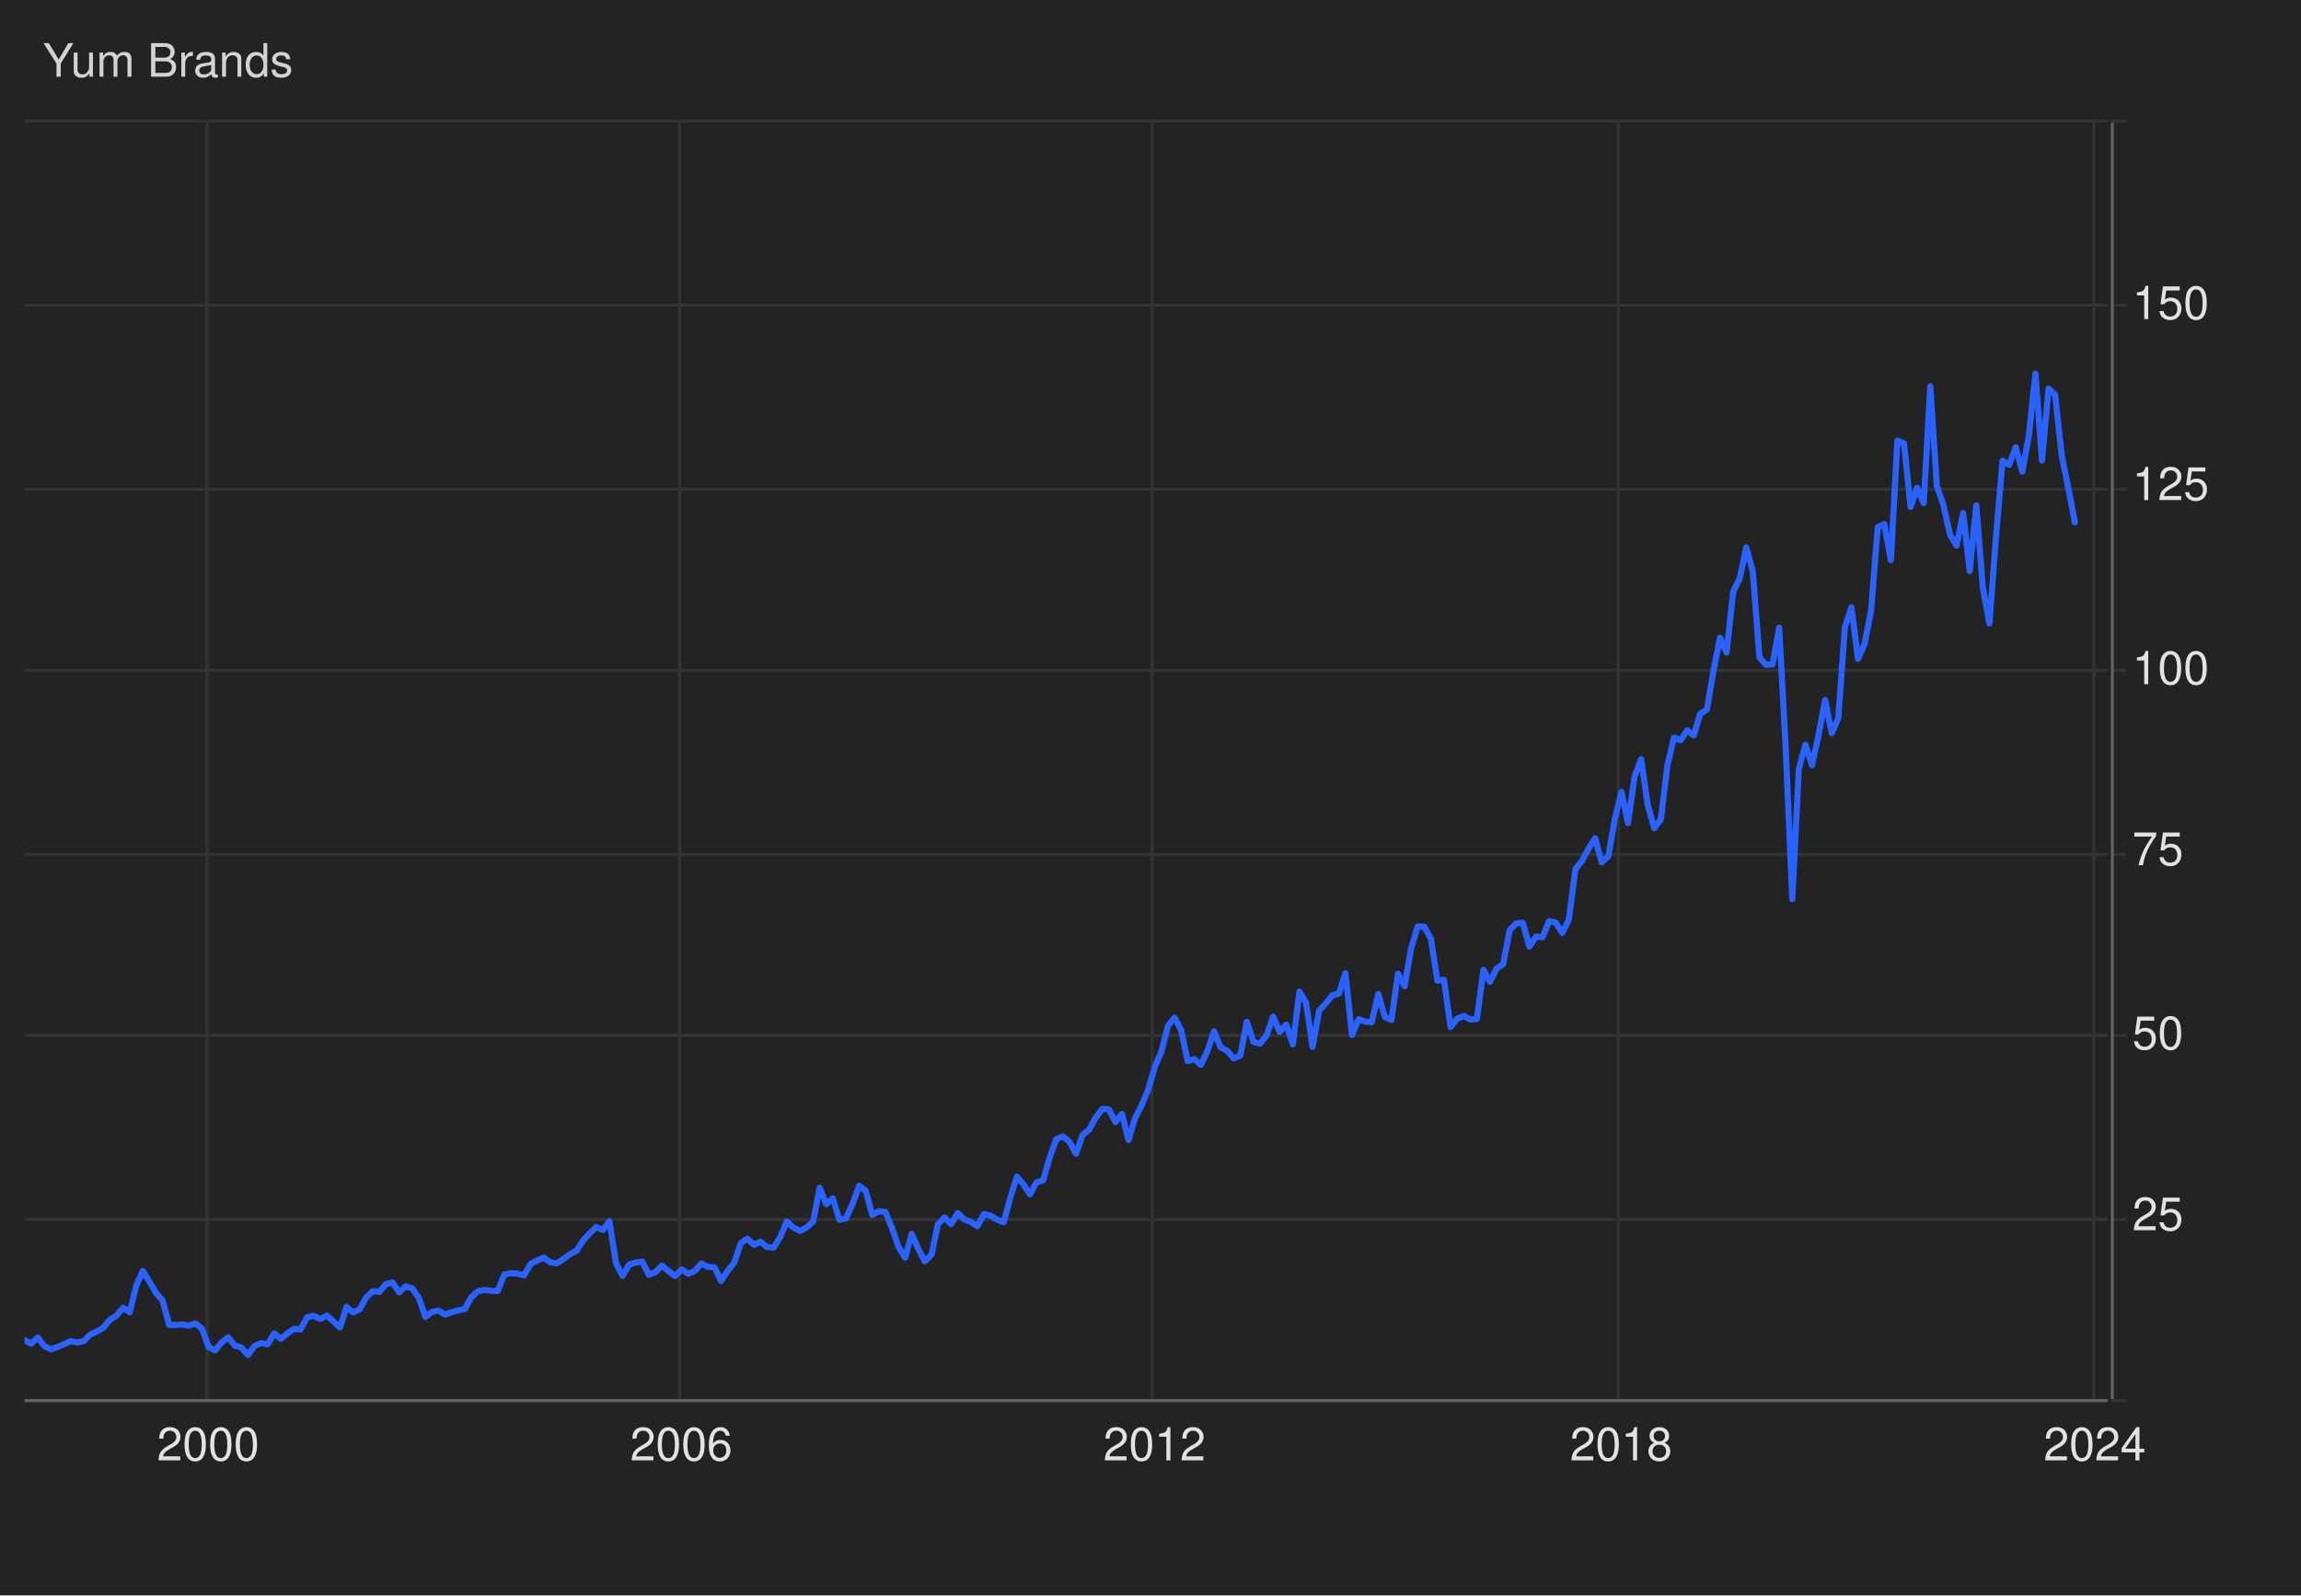
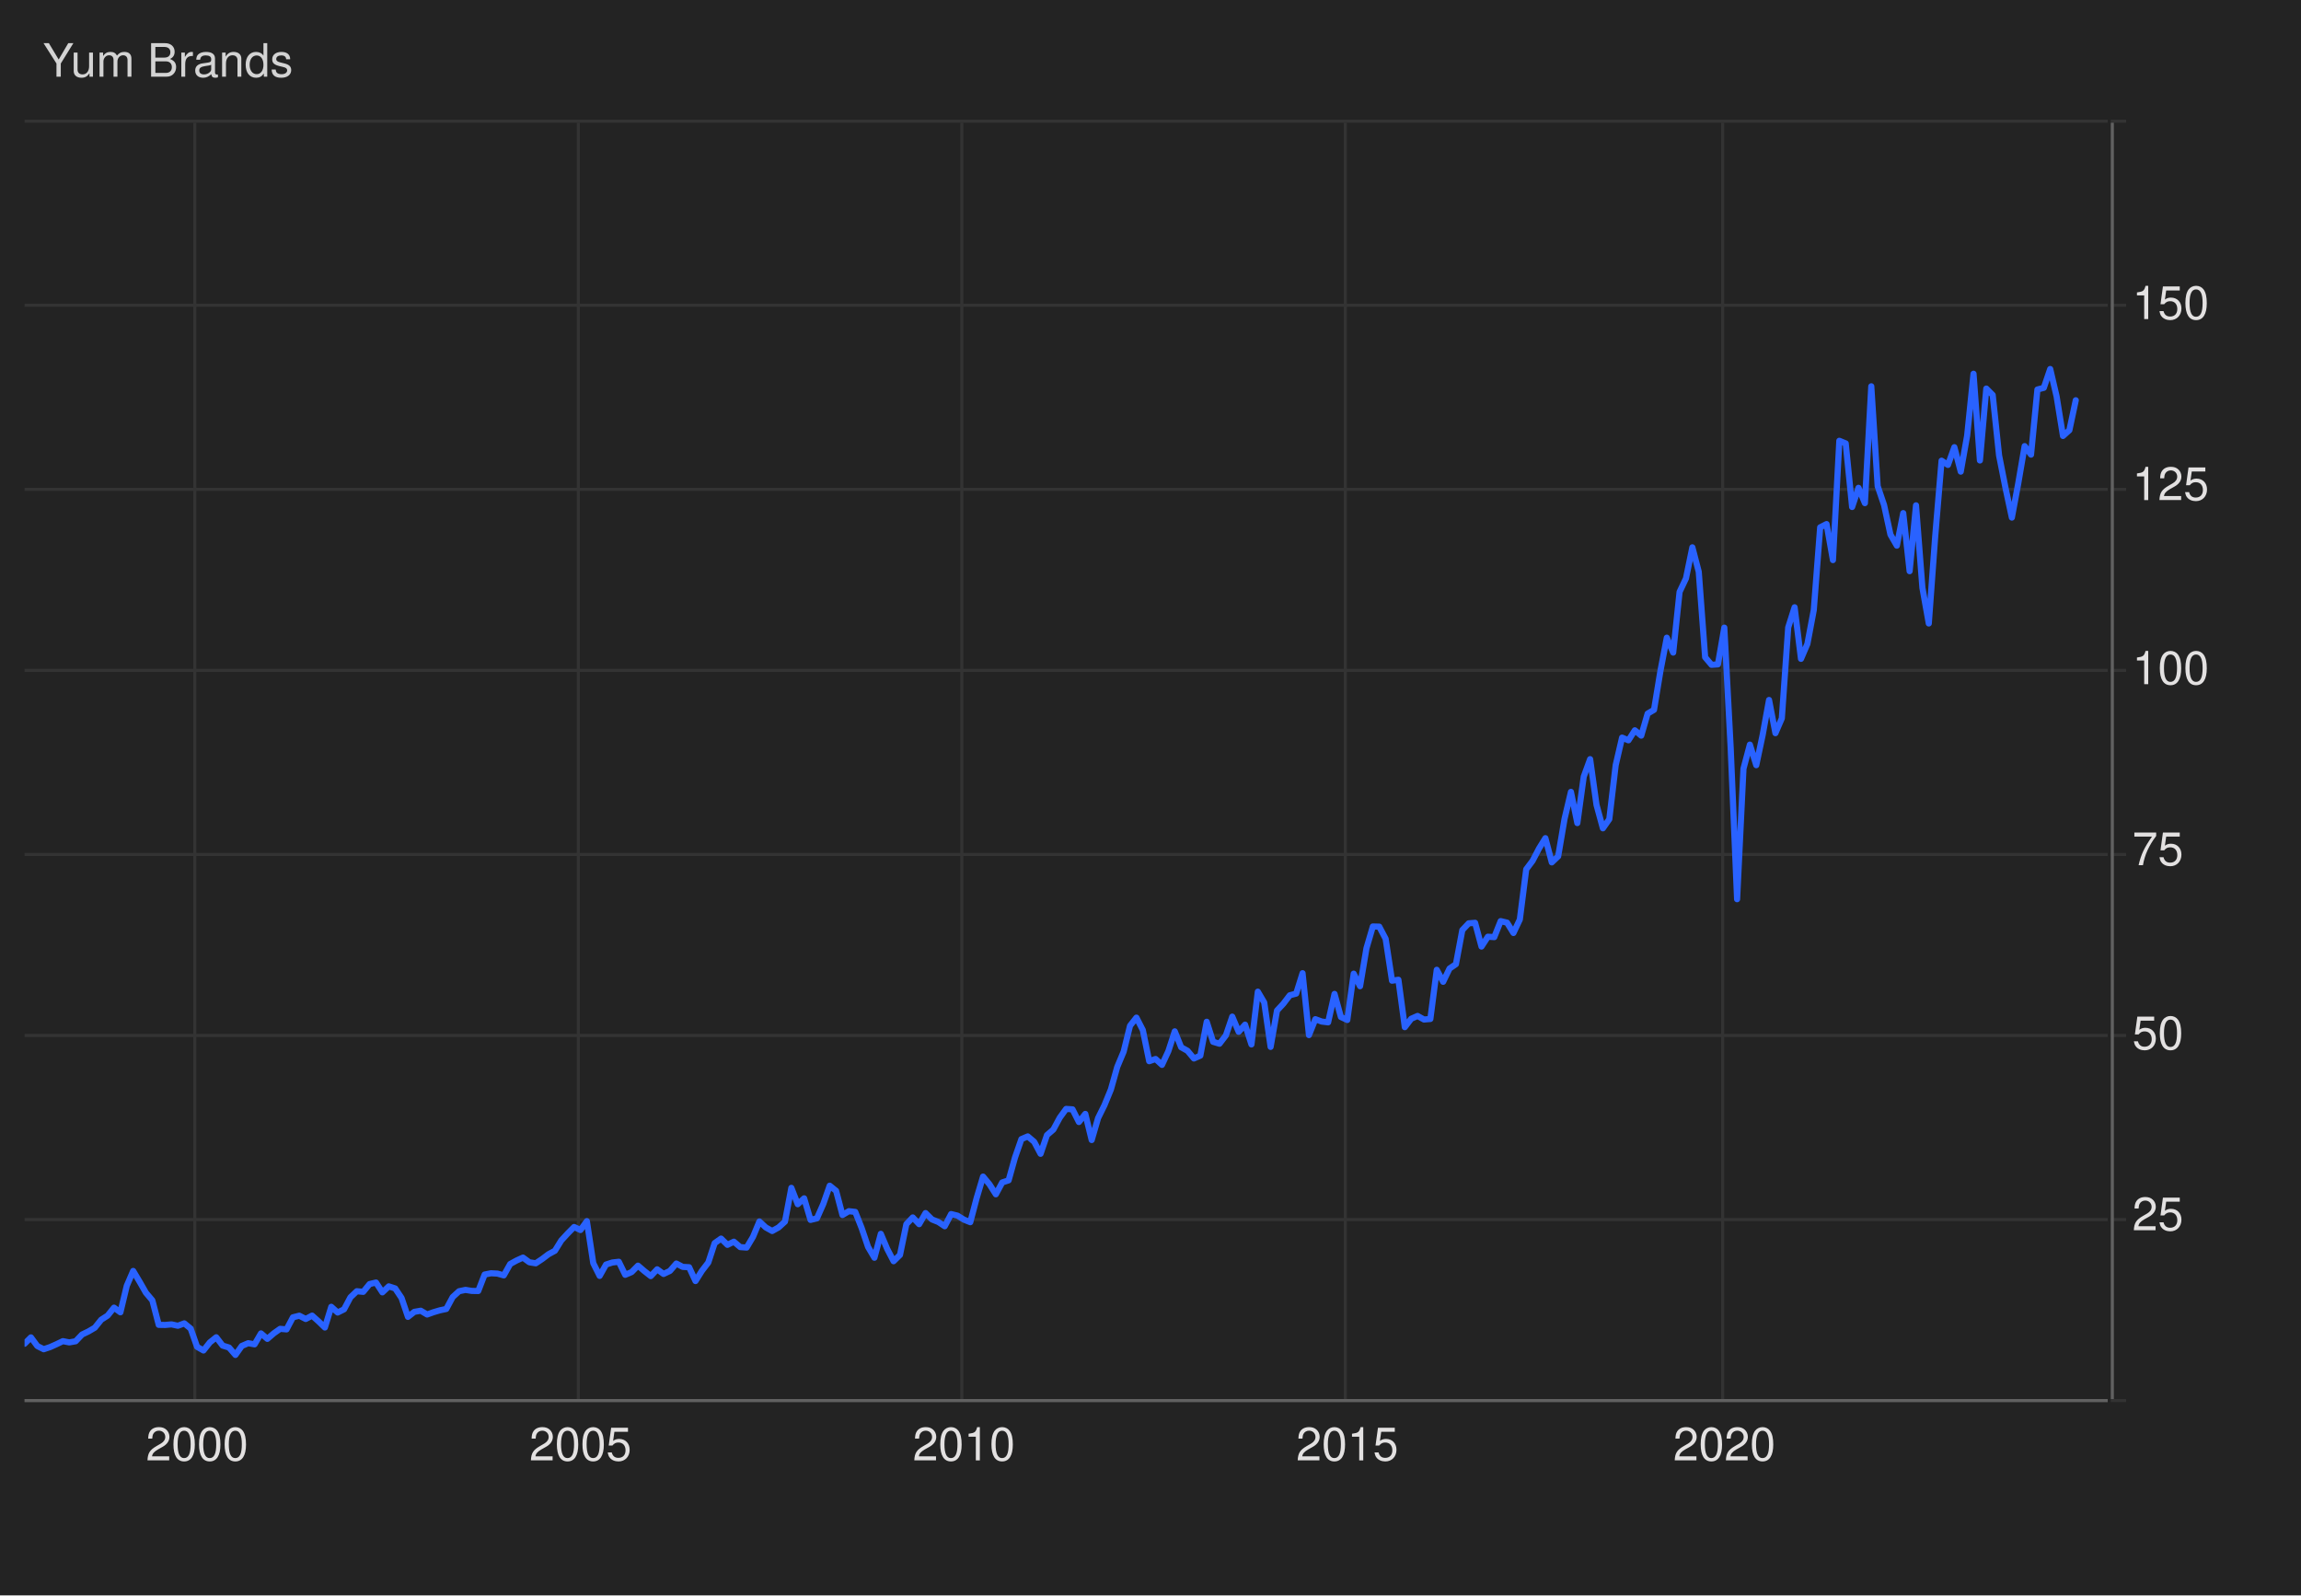
- <svg xmlns="http://www.w3.org/2000/svg" version="1.1" class="highcharts-root" style="font-family: &quot;Helvetica Neue&quot;, Helvetica, Arial, sans-serif; font-size: 12px;" width="750" height="520" viewBox="0 0 750 520">
+ <svg xmlns="http://www.w3.org/2000/svg" viewBox="0 0 750 520" height="520" width="750" style="font-family: &quot;Helvetica Neue&quot;, Helvetica, Arial, sans-serif; font-size: 12px;" class="highcharts-root" version="1.1">
  <defs>
-     <linearGradient x1="0" y1="0" x2="500" y2="500" gradientUnits="userSpaceOnUse" id="highcharts-c3jgzjs-2162">
-       <stop offset="0" stop-color="rgb(35, 35, 35)" stop-opacity="1" />
+     <linearGradient id="highcharts-qb6jxqn-1164" gradientUnits="userSpaceOnUse" y2="500" x2="500" y1="0" x1="0">
+       <stop stop-opacity="1" stop-color="rgb(35, 35, 35)" offset="0" />
    </linearGradient>
-     <clipPath id="highcharts-c3jgzjs-2163-">
-       <rect x="0" y="0" width="679" height="416" fill="none" />
+     <clipPath id="highcharts-qb6jxqn-1165-">
+       <rect fill="none" height="416" width="679" y="0" x="0" />
    </clipPath>
-     <clipPath id="highcharts-c3jgzjs-2477-">
-       <rect x="0" y="0" width="679" height="416" fill="none" />
+     <clipPath id="highcharts-qb6jxqn-1488-">
+       <rect fill="none" height="416" width="679" y="0" x="0" />
    </clipPath>
-     <clipPath id="highcharts-c3jgzjs-2796-">
-       <rect x="8" y="40" width="679" height="416" fill="none" />
+     <clipPath id="highcharts-qb6jxqn-1816-">
+       <rect fill="none" height="416" width="679" y="40" x="8" />
    </clipPath>
  </defs>
-   <rect fill="url(#highcharts-c3jgzjs-2162)" class="highcharts-background" x="0" y="0" width="750" height="520" rx="0" ry="0" />
-   <rect fill="none" class="highcharts-plot-background" x="8" y="40" width="679" height="416" />
-   <g class="highcharts-grid highcharts-xaxis-grid" data-z-index="1">
-     <path fill="none" stroke="#333333" stroke-width="1" stroke-dasharray="none" data-z-index="1" class="highcharts-grid-line" d="M 67.5 40 L 67.5 456" opacity="1" />
-     <path fill="none" stroke="#333333" stroke-width="1" stroke-dasharray="none" data-z-index="1" class="highcharts-grid-line" d="M 221.5 40 L 221.5 456" opacity="1" />
-     <path fill="none" stroke="#333333" stroke-width="1" stroke-dasharray="none" data-z-index="1" class="highcharts-grid-line" d="M 375.5 40 L 375.5 456" opacity="1" />
-     <path fill="none" stroke="#333333" stroke-width="1" stroke-dasharray="none" data-z-index="1" class="highcharts-grid-line" d="M 527.5 40 L 527.5 456" opacity="1" />
-     <path fill="none" stroke="#333333" stroke-width="1" stroke-dasharray="none" data-z-index="1" class="highcharts-grid-line" d="M 682.5 40 L 682.5 456" opacity="1" />
+   <rect ry="0" rx="0" height="520" width="750" y="0" x="0" class="highcharts-background" fill="url(#highcharts-qb6jxqn-1164)" />
+   <rect height="416" width="679" y="40" x="8" class="highcharts-plot-background" fill="none" />
+   <g data-z-index="1" class="highcharts-grid highcharts-xaxis-grid">
+     <path opacity="1" d="M 63.5 40 L 63.5 456" class="highcharts-grid-line" data-z-index="1" stroke-dasharray="none" stroke-width="1" stroke="#333333" fill="none" />
+     <path opacity="1" d="M 188.5 40 L 188.5 456" class="highcharts-grid-line" data-z-index="1" stroke-dasharray="none" stroke-width="1" stroke="#333333" fill="none" />
+     <path opacity="1" d="M 313.5 40 L 313.5 456" class="highcharts-grid-line" data-z-index="1" stroke-dasharray="none" stroke-width="1" stroke="#333333" fill="none" />
+     <path opacity="1" d="M 438.5 40 L 438.5 456" class="highcharts-grid-line" data-z-index="1" stroke-dasharray="none" stroke-width="1" stroke="#333333" fill="none" />
+     <path opacity="1" d="M 561.5 40 L 561.5 456" class="highcharts-grid-line" data-z-index="1" stroke-dasharray="none" stroke-width="1" stroke="#333333" fill="none" />
  </g>
-   <g class="highcharts-grid highcharts-yaxis-grid" data-z-index="1">
-     <path fill="none" stroke="#333333" stroke-width="1" stroke-dasharray="none" data-z-index="1" class="highcharts-grid-line" d="M 8 456.5 L 687 456.5" opacity="1" />
-     <path fill="none" stroke="#333333" stroke-width="1" stroke-dasharray="none" data-z-index="1" class="highcharts-grid-line" d="M 8 397.5 L 687 397.5" opacity="1" />
-     <path fill="none" stroke="#333333" stroke-width="1" stroke-dasharray="none" data-z-index="1" class="highcharts-grid-line" d="M 8 337.5 L 687 337.5" opacity="1" />
-     <path fill="none" stroke="#333333" stroke-width="1" stroke-dasharray="none" data-z-index="1" class="highcharts-grid-line" d="M 8 278.5 L 687 278.5" opacity="1" />
-     <path fill="none" stroke="#333333" stroke-width="1" stroke-dasharray="none" data-z-index="1" class="highcharts-grid-line" d="M 8 218.5 L 687 218.5" opacity="1" />
-     <path fill="none" stroke="#333333" stroke-width="1" stroke-dasharray="none" data-z-index="1" class="highcharts-grid-line" d="M 8 159.5 L 687 159.5" opacity="1" />
-     <path fill="none" stroke="#333333" stroke-width="1" stroke-dasharray="none" data-z-index="1" class="highcharts-grid-line" d="M 8 99.5 L 687 99.5" opacity="1" />
-     <path fill="none" stroke="#333333" stroke-width="1" stroke-dasharray="none" data-z-index="1" class="highcharts-grid-line" d="M 8 39.5 L 687 39.5" opacity="1" />
+   <g data-z-index="1" class="highcharts-grid highcharts-yaxis-grid">
+     <path opacity="1" d="M 8 456.5 L 687 456.5" class="highcharts-grid-line" data-z-index="1" stroke-dasharray="none" stroke-width="1" stroke="#333333" fill="none" />
+     <path opacity="1" d="M 8 397.5 L 687 397.5" class="highcharts-grid-line" data-z-index="1" stroke-dasharray="none" stroke-width="1" stroke="#333333" fill="none" />
+     <path opacity="1" d="M 8 337.5 L 687 337.5" class="highcharts-grid-line" data-z-index="1" stroke-dasharray="none" stroke-width="1" stroke="#333333" fill="none" />
+     <path opacity="1" d="M 8 278.5 L 687 278.5" class="highcharts-grid-line" data-z-index="1" stroke-dasharray="none" stroke-width="1" stroke="#333333" fill="none" />
+     <path opacity="1" d="M 8 218.5 L 687 218.5" class="highcharts-grid-line" data-z-index="1" stroke-dasharray="none" stroke-width="1" stroke="#333333" fill="none" />
+     <path opacity="1" d="M 8 159.5 L 687 159.5" class="highcharts-grid-line" data-z-index="1" stroke-dasharray="none" stroke-width="1" stroke="#333333" fill="none" />
+     <path opacity="1" d="M 8 99.5 L 687 99.5" class="highcharts-grid-line" data-z-index="1" stroke-dasharray="none" stroke-width="1" stroke="#333333" fill="none" />
+     <path opacity="1" d="M 8 39.5 L 687 39.5" class="highcharts-grid-line" data-z-index="1" stroke-dasharray="none" stroke-width="1" stroke="#333333" fill="none" />
  </g>
-   <g class="highcharts-grid highcharts-yaxis-grid" data-z-index="1" />
-   <g class="highcharts-grid highcharts-yaxis-grid" data-z-index="1" />
-   <rect fill="none" class="highcharts-plot-border" data-z-index="1" x="8" y="40" width="679" height="416" />
-   <g class="highcharts-axis highcharts-xaxis" data-z-index="2">
-     <path fill="none" class="highcharts-axis-line" stroke="#616161" stroke-width="1" data-z-index="7" d="M 8 456.5 L 687 456.5" />
+   <g data-z-index="1" class="highcharts-grid highcharts-yaxis-grid" />
+   <g data-z-index="1" class="highcharts-grid highcharts-yaxis-grid" />
+   <rect height="416" width="679" y="40" x="8" data-z-index="1" class="highcharts-plot-border" fill="none" />
+   <g data-z-index="2" class="highcharts-axis highcharts-xaxis">
+     <path d="M 8 456.5 L 687 456.5" data-z-index="7" stroke-width="1" stroke="#616161" class="highcharts-axis-line" fill="none" />
  </g>
-   <g class="highcharts-axis highcharts-yaxis" data-z-index="2">
-     <path fill="none" class="highcharts-axis-line" data-z-index="7" d="M 720 40 L 720 456" />
+   <g data-z-index="2" class="highcharts-axis highcharts-yaxis">
+     <path d="M 720 40 L 720 456" data-z-index="7" class="highcharts-axis-line" fill="none" />
  </g>
-   <g class="highcharts-axis highcharts-yaxis" data-z-index="2">
-     <path fill="none" class="highcharts-axis-line" data-z-index="7" d="M 6.5 40 L 6.5 456" />
+   <g data-z-index="2" class="highcharts-axis highcharts-yaxis">
+     <path d="M 6.5 40 L 6.5 456" data-z-index="7" class="highcharts-axis-line" fill="none" />
  </g>
-   <g class="highcharts-series-group" data-z-index="3">
-     <g class="highcharts-series highcharts-series-0 highcharts-line-series" data-z-index="90" opacity="1" transform="translate(8,40) scale(1 1)" clip-path="url(#highcharts-c3jgzjs-2477-)">
-       <path fill="none" d="M 0 396.76 L 2.142 397.986 L 4.284 395.906 L 6.426 398.729 L 8.568 399.769 L 10.71 399.063 L 12.852 398.134 L 14.994 397.131 L 17.136 397.54 L 19.278 397.169 L 21.42 394.977 L 23.562 393.974 L 25.703 392.749 L 27.845 390.149 L 29.987 388.811 L 32.129 386.212 L 34.271 387.734 L 36.413 379.08 L 38.555 374.251 L 40.697 377.743 L 42.839 381.383 L 44.981 383.834 L 47.123 391.82 L 49.265 391.857 L 51.407 391.671 L 53.549 392.117 L 55.691 391.337 L 57.833 393.046 L 59.975 398.989 L 62.117 400.177 L 64.259 397.54 L 66.401 395.869 L 68.543 398.58 L 70.685 399.211 L 72.826 401.626 L 74.968 398.692 L 77.11 397.8 L 79.252 398.171 L 81.394 394.606 L 83.536 396.389 L 85.678 394.594 L 87.82 393.12 L 89.962 393.304 L 92.104 389.364 L 94.246 388.841 L 96.388 389.911 L 98.53 388.811 L 100.672 390.672 L 102.814 392.692 L 104.956 385.935 L 107.098 387.801 L 109.24 386.761 L 111.382 382.839 L 113.524 380.86 L 115.666 381.068 L 117.808 378.524 L 119.95 378.025 L 122.091 381.234 L 124.233 379.273 L 126.375 379.951 L 128.517 383.065 L 130.659 389.221 L 132.801 387.581 L 134.943 387.213 L 137.085 388.449 L 139.227 387.7 L 141.369 387.082 L 143.511 386.642 L 145.653 382.768 L 147.795 380.866 L 149.937 380.426 L 152.079 380.759 L 154.221 380.795 L 156.363 375.422 L 158.505 375.006 L 160.647 375.113 L 162.789 375.696 L 164.931 371.987 L 167.073 370.846 L 169.215 369.895 L 171.356 371.429 L 173.498 371.761 L 175.64 370.371 L 177.782 368.802 L 179.924 367.673 L 182.066 364.297 L 184.208 362.039 L 186.35 359.923 L 188.492 360.91 L 190.634 358.021 L 192.776 371.721 L 194.918 375.866 L 197.06 372.165 L 199.202 371.49 L 201.344 371.259 L 203.486 375.507 L 205.628 374.627 L 207.77 372.524 L 209.912 374.302 L 212.054 375.934 L 214.196 373.721 L 216.338 375.233 L 218.479 374.242 L 220.621 371.832 L 222.763 372.926 L 224.905 373.037 L 227.047 377.541 L 229.189 374.225 L 231.331 371.516 L 233.473 365.183 L 235.615 363.704 L 237.757 365.747 L 239.899 364.713 L 242.041 366.482 L 244.183 366.636 L 246.325 363.132 L 248.467 358.123 L 250.609 360.072 L 252.751 361.234 L 254.893 360.072 L 257.035 358.175 L 259.177 347.167 L 261.319 352.5 L 263.461 350.585 L 265.603 357.61 L 267.744 357.115 L 269.886 352.397 L 272.028 346.466 L 274.17 348.141 L 276.312 356.021 L 278.454 354.773 L 280.596 355.012 L 282.738 360.26 L 284.88 366.413 L 287.022 369.952 L 289.164 362.157 L 291.306 367.08 L 293.448 371.08 L 295.59 369.029 L 297.732 358.995 L 299.874 356.807 L 302.016 359.012 L 304.158 355.388 L 306.3 357.457 L 308.442 358.294 L 310.584 359.679 L 312.726 355.713 L 314.868 356.226 L 317.009 357.525 L 319.151 358.363 L 321.293 350.483 L 323.435 343.492 L 325.577 346.004 L 327.719 349.269 L 329.861 345.406 L 332.003 344.722 L 334.145 337.27 L 336.287 331.287 L 338.429 330.399 L 340.571 332.159 L 342.713 336.073 L 344.855 329.971 L 346.997 328.176 L 349.139 324.313 L 351.281 321.442 L 353.423 321.579 L 355.565 325.715 L 357.707 323.066 L 359.849 331.578 L 361.991 324.433 L 364.132 320.211 L 366.274 315.135 L 368.416 307.75 L 370.558 302.776 L 372.7 294.332 L 374.842 291.683 L 376.984 295.734 L 379.126 305.887 L 381.268 305.169 L 383.41 307.084 L 385.552 302.606 L 387.694 296.161 L 389.836 301.341 L 391.978 302.503 L 394.12 304.998 L 396.262 304.075 L 398.404 293.033 L 400.546 299.563 L 402.688 300.195 L 404.83 297.478 L 406.972 291.358 L 409.114 296.315 L 411.256 293.973 L 413.397 300.418 L 415.539 283.222 L 417.681 286.76 L 419.823 301.221 L 421.965 289.376 L 424.107 287.136 L 426.249 284.401 L 428.391 283.854 L 430.533 277.205 L 432.675 297.375 L 434.817 292.196 L 436.959 292.965 L 439.101 293.222 L 441.243 283.957 L 443.385 291.478 L 445.527 292.452 L 447.669 277.359 L 449.811 281.444 L 451.953 269.069 L 454.095 261.975 L 456.237 262.027 L 458.379 265.992 L 460.521 279.65 L 462.662 279.342 L 464.804 294.794 L 466.946 292.059 L 469.088 291.136 L 471.23 292.298 L 473.372 292.128 L 475.514 276.094 L 477.656 280.009 L 479.798 275.684 L 481.94 274.265 L 484.082 263.155 L 486.224 260.95 L 488.366 260.779 L 490.508 268.522 L 492.65 265.313 L 494.792 265.456 L 496.934 260.226 L 499.076 260.725 L 501.218 264.101 L 503.36 259.703 L 505.502 243.342 L 507.644 240.564 L 509.785 236.573 L 511.927 233.192 L 514.069 241.084 L 516.211 239.108 L 518.353 226.877 L 520.495 218.103 L 522.637 228.277 L 524.779 213.146 L 526.921 207.441 L 529.063 222.337 L 531.205 229.983 L 533.347 227.002 L 535.489 209.411 L 537.631 200.417 L 539.773 201.296 L 541.915 198.034 L 544.057 199.775 L 546.199 192.596 L 548.341 191.36 L 550.483 178.737 L 552.625 167.85 L 554.767 172.699 L 556.909 152.922 L 559.05 148.524 L 561.192 138.397 L 563.334 146.361 L 565.476 174.221 L 567.618 176.693 L 569.76 176.55 L 571.902 164.57 L 574.044 203.84 L 576.186 253.094 L 578.328 210.544 L 580.47 202.699 L 582.612 209.403 L 584.754 199.561 L 586.896 188.151 L 589.038 198.967 L 591.18 194.141 L 593.322 164.498 L 595.464 157.937 L 597.606 174.744 L 599.748 169.894 L 601.89 158.841 L 604.032 131.884 L 606.174 130.814 L 608.315 142.557 L 610.457 103.667 L 612.599 104.523 L 614.741 125.252 L 616.883 119 L 619.025 123.992 L 621.167 85.91 L 623.309 118.453 L 625.451 124.61 L 627.593 134.237 L 629.735 137.851 L 631.877 127.248 L 634.019 146.171 L 636.161 124.705 L 638.303 151.567 L 640.445 163.215 L 642.587 134.903 L 644.729 110.157 L 646.871 111.536 L 649.013 105.759 L 651.155 113.723 L 653.297 102.027 L 655.438 81.821 L 657.58 110.085 L 659.722 86.647 L 661.864 88.739 L 664.006 108.445 L 666.148 119 L 668.29 130.267" class="highcharts-graph" data-z-index="1" stroke="#2962FF" stroke-width="2" stroke-linejoin="round" stroke-linecap="round" />
+   <g data-z-index="3" class="highcharts-series-group">
+     <g clip-path="url(#highcharts-qb6jxqn-1488-)" transform="translate(8,40) scale(1 1)" opacity="1" data-z-index="90" class="highcharts-series highcharts-series-0 highcharts-line-series">
+       <path stroke-linecap="round" stroke-linejoin="round" stroke-width="2" stroke="#2962FF" data-z-index="1" class="highcharts-graph" d="M 0 397.986 L 2.083 395.906 L 4.166 398.729 L 6.248 399.769 L 8.331 399.063 L 10.414 398.134 L 12.497 397.131 L 14.58 397.54 L 16.663 397.169 L 18.745 394.977 L 20.828 393.974 L 22.911 392.749 L 24.994 390.149 L 27.077 388.811 L 29.16 386.212 L 31.242 387.734 L 33.325 379.08 L 35.408 374.251 L 37.491 377.743 L 39.574 381.383 L 41.656 383.834 L 43.739 391.82 L 45.822 391.857 L 47.905 391.671 L 49.988 392.117 L 52.071 391.337 L 54.153 393.046 L 56.236 398.989 L 58.319 400.177 L 60.402 397.54 L 62.485 395.869 L 64.567 398.58 L 66.65 399.211 L 68.733 401.626 L 70.816 398.692 L 72.899 397.8 L 74.982 398.171 L 77.064 394.606 L 79.147 396.389 L 81.23 394.594 L 83.313 393.12 L 85.396 393.304 L 87.479 389.364 L 89.561 388.841 L 91.644 389.911 L 93.727 388.811 L 95.81 390.672 L 97.893 392.692 L 99.975 385.935 L 102.058 387.801 L 104.141 386.761 L 106.224 382.839 L 108.307 380.86 L 110.39 381.068 L 112.472 378.524 L 114.555 378.025 L 116.638 381.234 L 118.721 379.273 L 120.804 379.951 L 122.887 383.065 L 124.969 389.221 L 127.052 387.581 L 129.135 387.213 L 131.218 388.449 L 133.301 387.7 L 135.383 387.082 L 137.466 386.642 L 139.549 382.768 L 141.632 380.866 L 143.715 380.426 L 145.798 380.759 L 147.88 380.795 L 149.963 375.422 L 152.046 375.006 L 154.129 375.113 L 156.212 375.696 L 158.294 371.987 L 160.377 370.846 L 162.46 369.895 L 164.543 371.429 L 166.626 371.761 L 168.709 370.371 L 170.791 368.802 L 172.874 367.673 L 174.957 364.297 L 177.04 362.039 L 179.123 359.923 L 181.206 360.91 L 183.288 358.021 L 185.371 371.721 L 187.454 375.866 L 189.537 372.165 L 191.62 371.49 L 193.702 371.259 L 195.785 375.507 L 197.868 374.627 L 199.951 372.524 L 202.034 374.302 L 204.117 375.934 L 206.199 373.721 L 208.282 375.233 L 210.365 374.242 L 212.448 371.832 L 214.531 372.926 L 216.613 373.037 L 218.696 377.541 L 220.779 374.225 L 222.862 371.516 L 224.945 365.183 L 227.028 363.704 L 229.11 365.747 L 231.193 364.713 L 233.276 366.482 L 235.359 366.636 L 237.442 363.132 L 239.525 358.123 L 241.607 360.072 L 243.69 361.234 L 245.773 360.072 L 247.856 358.175 L 249.939 347.167 L 252.021 352.5 L 254.104 350.585 L 256.187 357.61 L 258.27 357.115 L 260.353 352.397 L 262.436 346.466 L 264.518 348.141 L 266.601 356.021 L 268.684 354.773 L 270.767 355.012 L 272.85 360.26 L 274.933 366.413 L 277.015 369.952 L 279.098 362.157 L 281.181 367.08 L 283.264 371.08 L 285.347 369.029 L 287.429 358.995 L 289.512 356.807 L 291.595 359.012 L 293.678 355.388 L 295.761 357.457 L 297.844 358.294 L 299.926 359.679 L 302.009 355.713 L 304.092 356.226 L 306.175 357.525 L 308.258 358.363 L 310.34 350.483 L 312.423 343.492 L 314.506 346.004 L 316.589 349.269 L 318.672 345.406 L 320.755 344.722 L 322.837 337.27 L 324.92 331.287 L 327.003 330.399 L 329.086 332.159 L 331.169 336.073 L 333.252 329.971 L 335.334 328.176 L 337.417 324.313 L 339.5 321.442 L 341.583 321.579 L 343.666 325.715 L 345.748 323.066 L 347.831 331.578 L 349.914 324.433 L 351.997 320.211 L 354.08 315.135 L 356.163 307.75 L 358.245 302.776 L 360.328 294.332 L 362.411 291.683 L 364.494 295.734 L 366.577 305.887 L 368.66 305.169 L 370.742 307.084 L 372.825 302.606 L 374.908 296.161 L 376.991 301.341 L 379.074 302.503 L 381.156 304.998 L 383.239 304.075 L 385.322 293.033 L 387.405 299.563 L 389.488 300.195 L 391.571 297.478 L 393.653 291.358 L 395.736 296.315 L 397.819 293.973 L 399.902 300.418 L 401.985 283.222 L 404.067 286.76 L 406.15 301.221 L 408.233 289.376 L 410.316 287.136 L 412.399 284.401 L 414.482 283.854 L 416.564 277.205 L 418.647 297.375 L 420.73 292.196 L 422.813 292.965 L 424.896 293.222 L 426.979 283.957 L 429.061 291.478 L 431.144 292.452 L 433.227 277.359 L 435.31 281.444 L 437.393 269.069 L 439.475 261.975 L 441.558 262.027 L 443.641 265.992 L 445.724 279.65 L 447.807 279.342 L 449.89 294.794 L 451.972 292.059 L 454.055 291.136 L 456.138 292.298 L 458.221 292.128 L 460.304 276.094 L 462.387 280.009 L 464.469 275.684 L 466.552 274.265 L 468.635 263.155 L 470.718 260.95 L 472.801 260.779 L 474.883 268.522 L 476.966 265.313 L 479.049 265.456 L 481.132 260.226 L 483.215 260.725 L 485.298 264.101 L 487.38 259.703 L 489.463 243.342 L 491.546 240.564 L 493.629 236.573 L 495.712 233.192 L 497.794 241.084 L 499.877 239.108 L 501.96 226.877 L 504.043 218.103 L 506.126 228.277 L 508.209 213.146 L 510.291 207.441 L 512.374 222.337 L 514.457 229.983 L 516.54 227.002 L 518.623 209.411 L 520.706 200.417 L 522.788 201.296 L 524.871 198.034 L 526.954 199.775 L 529.037 192.596 L 531.12 191.36 L 533.202 178.737 L 535.285 167.85 L 537.368 172.699 L 539.451 152.922 L 541.534 148.524 L 543.617 138.397 L 545.699 146.361 L 547.782 174.221 L 549.865 176.693 L 551.948 176.55 L 554.031 164.57 L 556.113 203.84 L 558.196 253.094 L 560.279 210.544 L 562.362 202.699 L 564.445 209.403 L 566.528 199.561 L 568.61 188.151 L 570.693 198.967 L 572.776 194.141 L 574.859 164.498 L 576.942 157.937 L 579.025 174.744 L 581.107 169.894 L 583.19 158.841 L 585.273 131.884 L 587.356 130.814 L 589.439 142.557 L 591.521 103.667 L 593.604 104.523 L 595.687 125.252 L 597.77 119 L 599.853 123.992 L 601.936 85.91 L 604.018 118.453 L 606.101 124.61 L 608.184 134.237 L 610.267 137.851 L 612.35 127.248 L 614.433 146.171 L 616.515 124.705 L 618.598 151.567 L 620.681 163.215 L 622.764 134.903 L 624.847 110.157 L 626.929 111.536 L 629.012 105.759 L 631.095 113.723 L 633.178 102.027 L 635.261 81.821 L 637.344 110.085 L 639.426 86.647 L 641.509 88.739 L 643.592 108.445 L 645.675 119 L 647.758 128.699 L 649.84 117.55 L 651.923 105.403 L 654.006 108.184 L 656.089 86.956 L 658.172 86.409 L 660.255 80.276 L 662.337 89.19 L 664.42 102.098 L 666.503 100.22 L 668.586 90.462" fill="none" />
    </g>
-     <g class="highcharts-markers highcharts-series-0 highcharts-line-series" data-z-index="90" opacity="1" transform="translate(8,40) scale(1 1)" clip-path="none" />
+     <g clip-path="none" transform="translate(8,40) scale(1 1)" opacity="1" data-z-index="90" class="highcharts-markers highcharts-series-0 highcharts-line-series" />
  </g>
-   <text x="740" text-anchor="end" class="highcharts-title" data-z-index="4" style="color: rgb(211, 211, 211); font-size: 15px; fill: rgb(211, 211, 211);" y="512" />
-   <text x="14" text-anchor="start" class="highcharts-subtitle" data-z-index="4" style="color: rgb(51, 51, 51); fill: rgb(51, 51, 51); font-size: 15px;" y="25">
+   <text y="512" style="color: rgb(211, 211, 211); font-size: 15px; fill: rgb(211, 211, 211);" data-z-index="4" class="highcharts-title" text-anchor="end" x="740" />
+   <text y="25" style="color: rgb(51, 51, 51); fill: rgb(51, 51, 51); font-size: 15px;" data-z-index="4" class="highcharts-subtitle" text-anchor="start" x="14">
    <tspan style="color: rgb(211, 211, 211); fill: rgb(211, 211, 211);">Yum Brands</tspan>
  </text>
-   <text x="0" text-anchor="start" class="highcharts-caption" data-z-index="4" style="color: rgb(102, 102, 102); fill: rgb(102, 102, 102);" y="527" />
-   <g class="highcharts-axis-labels highcharts-xaxis-labels" data-z-index="7">
-     <text x="67.845" text-anchor="middle" transform="translate(0,0)" style="color: rgb(227, 225, 225); cursor: default; font-size: 15px; font-weight: 400; fill: rgb(227, 225, 225);" y="476" opacity="1">2000</text>
-     <text x="222.066" text-anchor="middle" transform="translate(0,0)" style="color: rgb(227, 225, 225); cursor: default; font-size: 15px; font-weight: 400; fill: rgb(227, 225, 225);" y="476" opacity="1">2006</text>
-     <text x="376.287" text-anchor="middle" transform="translate(0,0)" style="color: rgb(227, 225, 225); cursor: default; font-size: 15px; font-weight: 400; fill: rgb(227, 225, 225);" y="476" opacity="1">2012</text>
-     <text x="528.395" text-anchor="middle" transform="translate(0,0)" style="color: rgb(227, 225, 225); cursor: default; font-size: 15px; font-weight: 400; fill: rgb(227, 225, 225);" y="476" opacity="1">2018</text>
-     <text x="682.787" text-anchor="middle" transform="translate(0,0)" style="color: rgb(227, 225, 225); cursor: default; font-size: 15px; font-weight: 400; fill: rgb(227, 225, 225);" y="476" opacity="1">2024</text>
+   <text y="527" style="color: rgb(102, 102, 102); fill: rgb(102, 102, 102);" data-z-index="4" class="highcharts-caption" text-anchor="start" x="0" />
+   <g data-z-index="7" class="highcharts-axis-labels highcharts-xaxis-labels">
+     <text opacity="1" y="476" style="color: rgb(227, 225, 225); cursor: default; font-size: 15px; font-weight: 400; fill: rgb(227, 225, 225);" transform="translate(0,0)" text-anchor="middle" x="64.236">2000</text>
+     <text opacity="1" y="476" style="color: rgb(227, 225, 225); cursor: default; font-size: 15px; font-weight: 400; fill: rgb(227, 225, 225);" transform="translate(0,0)" text-anchor="middle" x="189.206">2005</text>
+     <text opacity="1" y="476" style="color: rgb(227, 225, 225); cursor: default; font-size: 15px; font-weight: 400; fill: rgb(227, 225, 225);" transform="translate(0,0)" text-anchor="middle" x="314.175">2010</text>
+     <text opacity="1" y="476" style="color: rgb(227, 225, 225); cursor: default; font-size: 15px; font-weight: 400; fill: rgb(227, 225, 225);" transform="translate(0,0)" text-anchor="middle" x="439.144">2015</text>
+     <text opacity="1" y="476" style="color: rgb(227, 225, 225); cursor: default; font-size: 15px; font-weight: 400; fill: rgb(227, 225, 225);" transform="translate(0,0)" text-anchor="middle" x="562.031">2020</text>
  </g>
-   <g class="highcharts-axis-labels highcharts-yaxis-labels" data-z-index="7">
-     <text x="0" text-anchor="start" transform="translate(0,0)" style="color: rgb(227, 225, 225); cursor: default; font-size: 15px; fill: rgb(227, 225, 225);" visibility="hidden">
+   <g data-z-index="7" class="highcharts-axis-labels highcharts-yaxis-labels">
+     <text visibility="hidden" style="color: rgb(227, 225, 225); cursor: default; font-size: 15px; fill: rgb(227, 225, 225);" transform="translate(0,0)" text-anchor="start" x="0">
      <tspan>0</tspan>
    </text>
-     <text x="695" text-anchor="start" transform="translate(0,0)" style="color: rgb(227, 225, 225); cursor: default; font-size: 15px; fill: rgb(227, 225, 225);" y="401" opacity="1">25</text>
-     <text x="695" text-anchor="start" transform="translate(0,0)" style="color: rgb(227, 225, 225); cursor: default; font-size: 15px; fill: rgb(227, 225, 225);" y="342" opacity="1">50</text>
-     <text x="695" text-anchor="start" transform="translate(0,0)" style="color: rgb(227, 225, 225); cursor: default; font-size: 15px; fill: rgb(227, 225, 225);" y="282" opacity="1">75</text>
-     <text x="695" text-anchor="start" transform="translate(0,0)" style="color: rgb(227, 225, 225); cursor: default; font-size: 15px; fill: rgb(227, 225, 225);" y="223" opacity="1">100</text>
-     <text x="695" text-anchor="start" transform="translate(0,0)" style="color: rgb(227, 225, 225); cursor: default; font-size: 15px; fill: rgb(227, 225, 225);" y="163" opacity="1">125</text>
-     <text x="695" text-anchor="start" transform="translate(0,0)" style="color: rgb(227, 225, 225); cursor: default; font-size: 15px; fill: rgb(227, 225, 225);" y="104" opacity="1">150</text>
-     <text x="0" text-anchor="start" transform="translate(0,0)" style="color: rgb(227, 225, 225); cursor: default; font-size: 15px; fill: rgb(227, 225, 225);" visibility="hidden">175</text>
+     <text opacity="1" y="401" style="color: rgb(227, 225, 225); cursor: default; font-size: 15px; fill: rgb(227, 225, 225);" transform="translate(0,0)" text-anchor="start" x="695">25</text>
+     <text opacity="1" y="342" style="color: rgb(227, 225, 225); cursor: default; font-size: 15px; fill: rgb(227, 225, 225);" transform="translate(0,0)" text-anchor="start" x="695">50</text>
+     <text opacity="1" y="282" style="color: rgb(227, 225, 225); cursor: default; font-size: 15px; fill: rgb(227, 225, 225);" transform="translate(0,0)" text-anchor="start" x="695">75</text>
+     <text opacity="1" y="223" style="color: rgb(227, 225, 225); cursor: default; font-size: 15px; fill: rgb(227, 225, 225);" transform="translate(0,0)" text-anchor="start" x="695">100</text>
+     <text opacity="1" y="163" style="color: rgb(227, 225, 225); cursor: default; font-size: 15px; fill: rgb(227, 225, 225);" transform="translate(0,0)" text-anchor="start" x="695">125</text>
+     <text opacity="1" y="104" style="color: rgb(227, 225, 225); cursor: default; font-size: 15px; fill: rgb(227, 225, 225);" transform="translate(0,0)" text-anchor="start" x="695">150</text>
+     <text visibility="hidden" style="color: rgb(227, 225, 225); cursor: default; font-size: 15px; fill: rgb(227, 225, 225);" transform="translate(0,0)" text-anchor="start" x="0">175</text>
  </g>
-   <g class="highcharts-axis-labels highcharts-yaxis-labels" data-z-index="7" />
-   <g class="highcharts-axis-labels highcharts-yaxis-labels" data-z-index="7" />
-   <g class="highcharts-control-points" data-z-index="99" clip-path="url(#highcharts-c3jgzjs-2796-)" />
-   <g class="highcharts-axis highcharts-yaxis" data-z-index="9999">
-     <path fill="none" class="highcharts-tick" stroke="#333333" stroke-width="1" d="M 688 456.5 L 693 456.5" opacity="1" />
-     <path fill="none" class="highcharts-tick" stroke="#333333" stroke-width="1" d="M 688 397.5 L 693 397.5" opacity="1" />
-     <path fill="none" class="highcharts-tick" stroke="#333333" stroke-width="1" d="M 688 337.5 L 693 337.5" opacity="1" />
-     <path fill="none" class="highcharts-tick" stroke="#333333" stroke-width="1" d="M 688 278.5 L 693 278.5" opacity="1" />
-     <path fill="none" class="highcharts-tick" stroke="#333333" stroke-width="1" d="M 688 218.5 L 693 218.5" opacity="1" />
-     <path fill="none" class="highcharts-tick" stroke="#333333" stroke-width="1" d="M 688 159.5 L 693 159.5" opacity="1" />
-     <path fill="none" class="highcharts-tick" stroke="#333333" stroke-width="1" d="M 688 99.5 L 693 99.5" opacity="1" />
-     <path fill="none" class="highcharts-tick" stroke="#333333" stroke-width="1" d="M 688 39.5 L 693 39.5" opacity="1" />
-     <path fill="none" class="highcharts-axis-line" stroke="#616161" stroke-width="1" data-z-index="7" d="M 688.5 40 L 688.5 456" />
+   <g data-z-index="7" class="highcharts-axis-labels highcharts-yaxis-labels" />
+   <g data-z-index="7" class="highcharts-axis-labels highcharts-yaxis-labels" />
+   <g clip-path="url(#highcharts-qb6jxqn-1816-)" data-z-index="99" class="highcharts-control-points" />
+   <g data-z-index="9999" class="highcharts-axis highcharts-yaxis">
+     <path opacity="1" d="M 688 456.5 L 693 456.5" stroke-width="1" stroke="#333333" class="highcharts-tick" fill="none" />
+     <path opacity="1" d="M 688 397.5 L 693 397.5" stroke-width="1" stroke="#333333" class="highcharts-tick" fill="none" />
+     <path opacity="1" d="M 688 337.5 L 693 337.5" stroke-width="1" stroke="#333333" class="highcharts-tick" fill="none" />
+     <path opacity="1" d="M 688 278.5 L 693 278.5" stroke-width="1" stroke="#333333" class="highcharts-tick" fill="none" />
+     <path opacity="1" d="M 688 218.5 L 693 218.5" stroke-width="1" stroke="#333333" class="highcharts-tick" fill="none" />
+     <path opacity="1" d="M 688 159.5 L 693 159.5" stroke-width="1" stroke="#333333" class="highcharts-tick" fill="none" />
+     <path opacity="1" d="M 688 99.5 L 693 99.5" stroke-width="1" stroke="#333333" class="highcharts-tick" fill="none" />
+     <path opacity="1" d="M 688 39.5 L 693 39.5" stroke-width="1" stroke="#333333" class="highcharts-tick" fill="none" />
+     <path d="M 688.5 40 L 688.5 456" data-z-index="7" stroke-width="1" stroke="#616161" class="highcharts-axis-line" fill="none" />
  </g>
-   <path fill="none" d="M 8 0 L 1800 0" stroke="#757575" stroke-width="1" stroke-dasharray="8,3" data-z-index="6" visibility="hidden" class="crosshair-fix-horizontal" />
-   <path fill="none" d="M 0 40 L 0 1160" stroke="#757575" stroke-width="1" stroke-dasharray="8,3" data-z-index="6" visibility="hidden" class="crosshair-fix-vertical" />
+   <path class="crosshair-fix-horizontal" visibility="hidden" data-z-index="6" stroke-dasharray="8,3" stroke-width="1" stroke="#757575" d="M 8 0 L 1800 0" fill="none" />
+   <path class="crosshair-fix-vertical" visibility="hidden" data-z-index="6" stroke-dasharray="8,3" stroke-width="1" stroke="#757575" d="M 0 40 L 0 1160" fill="none" />
</svg>
